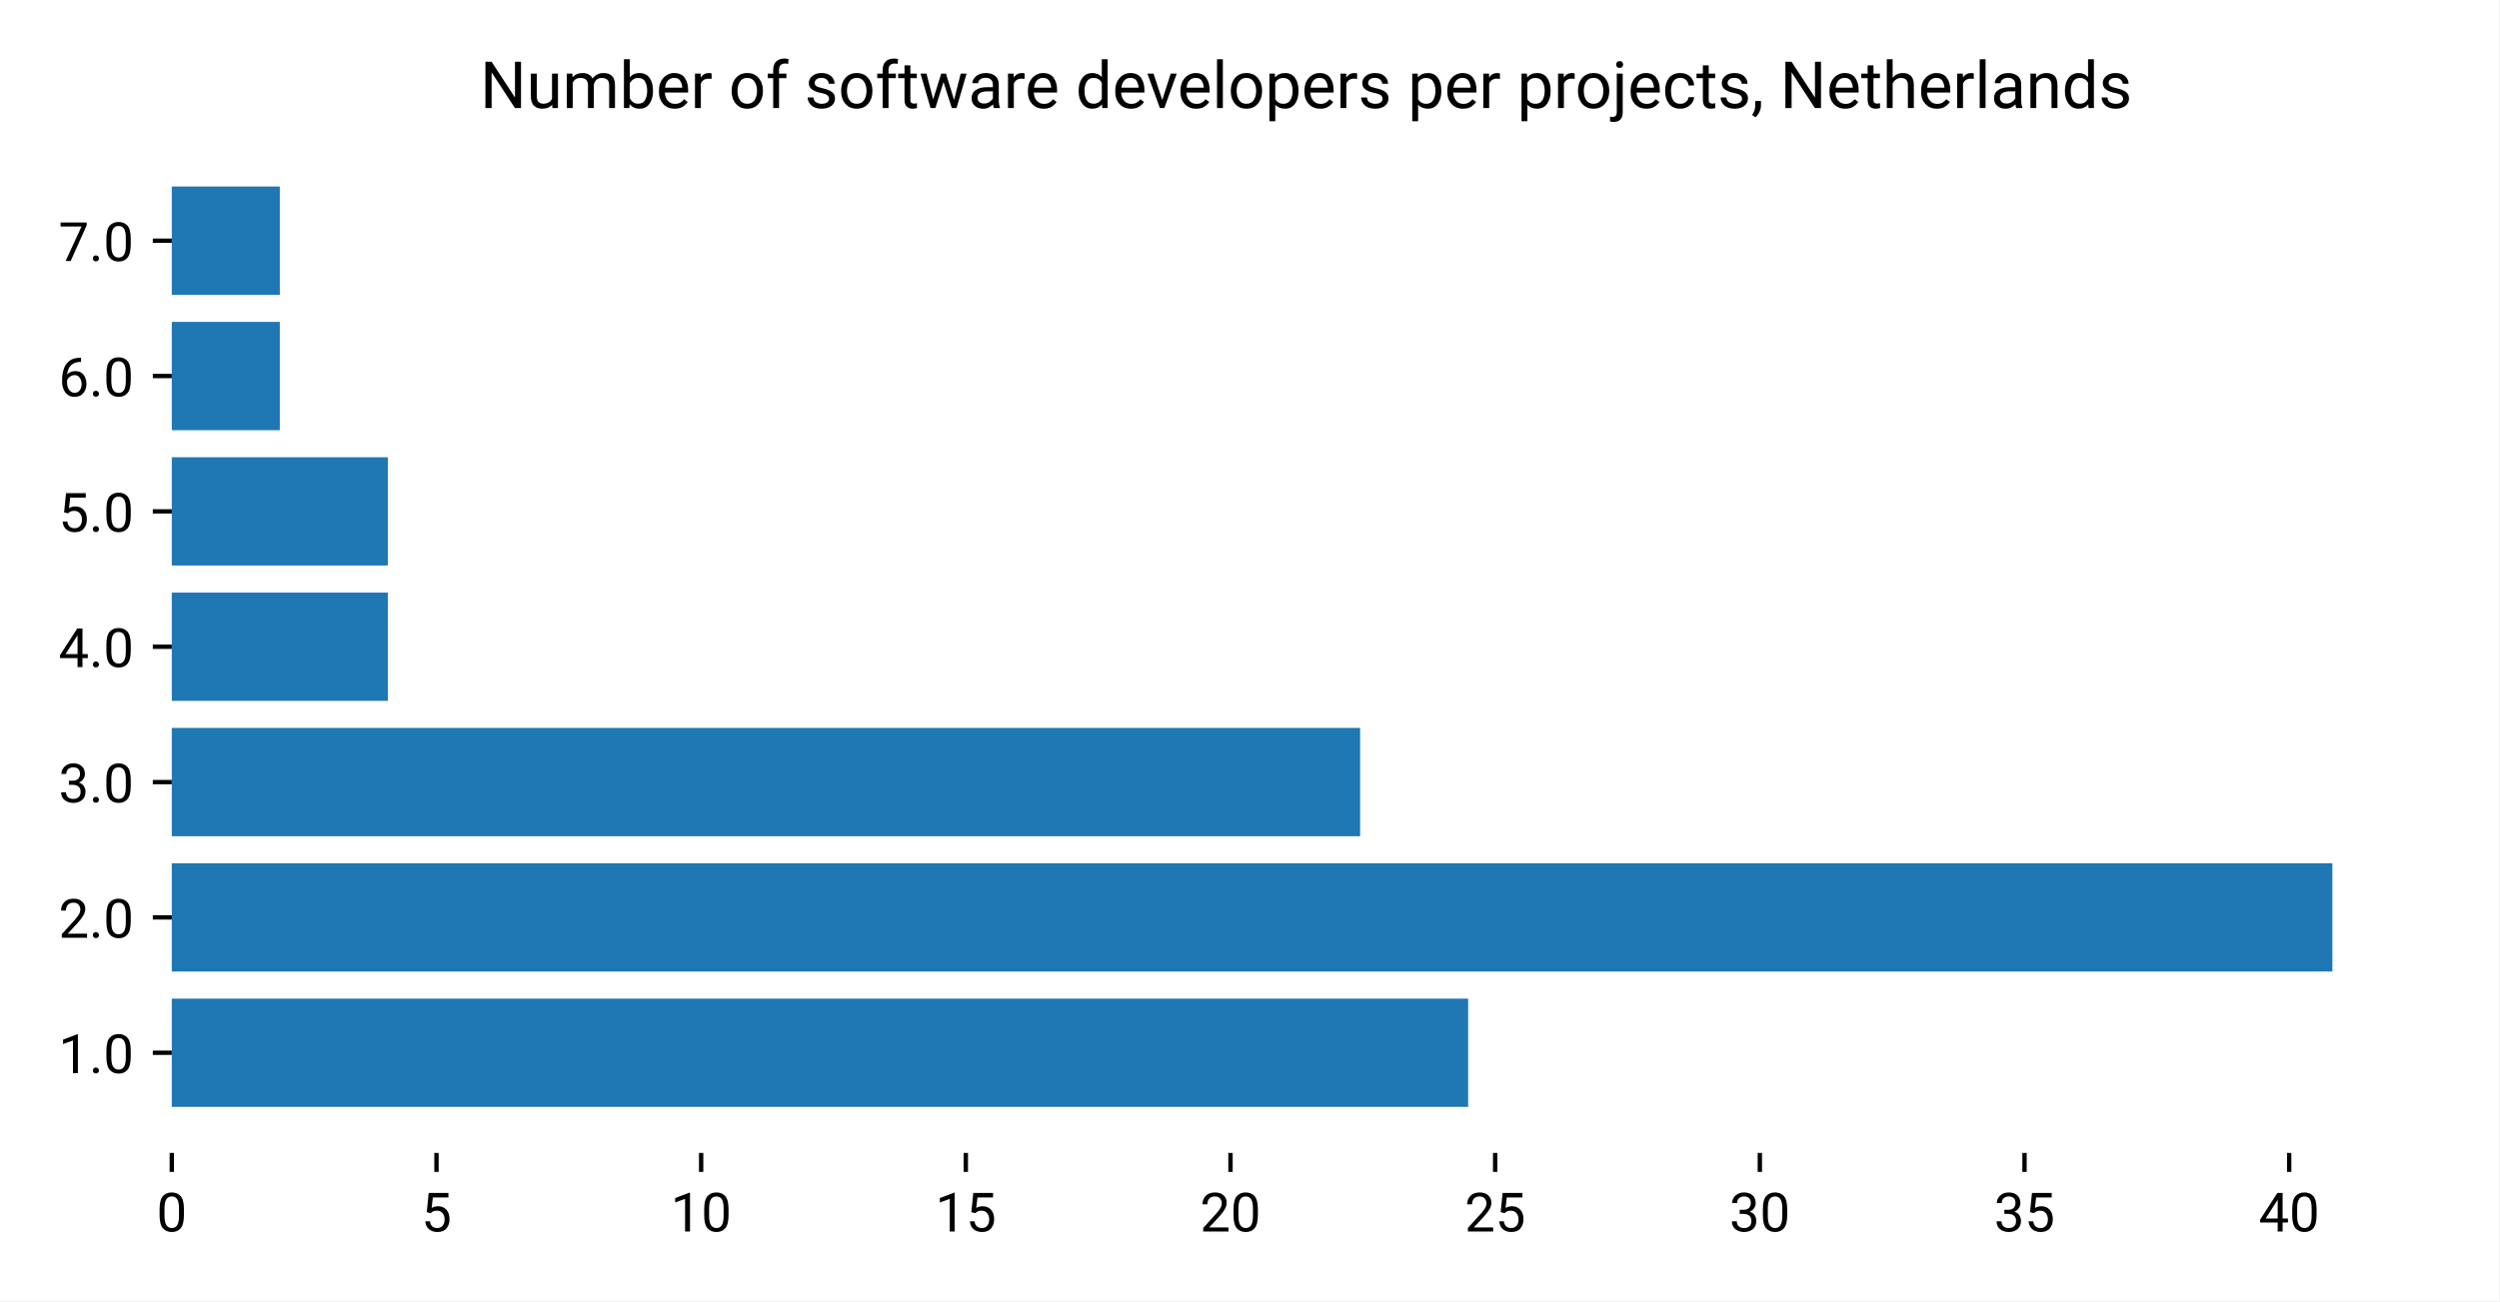
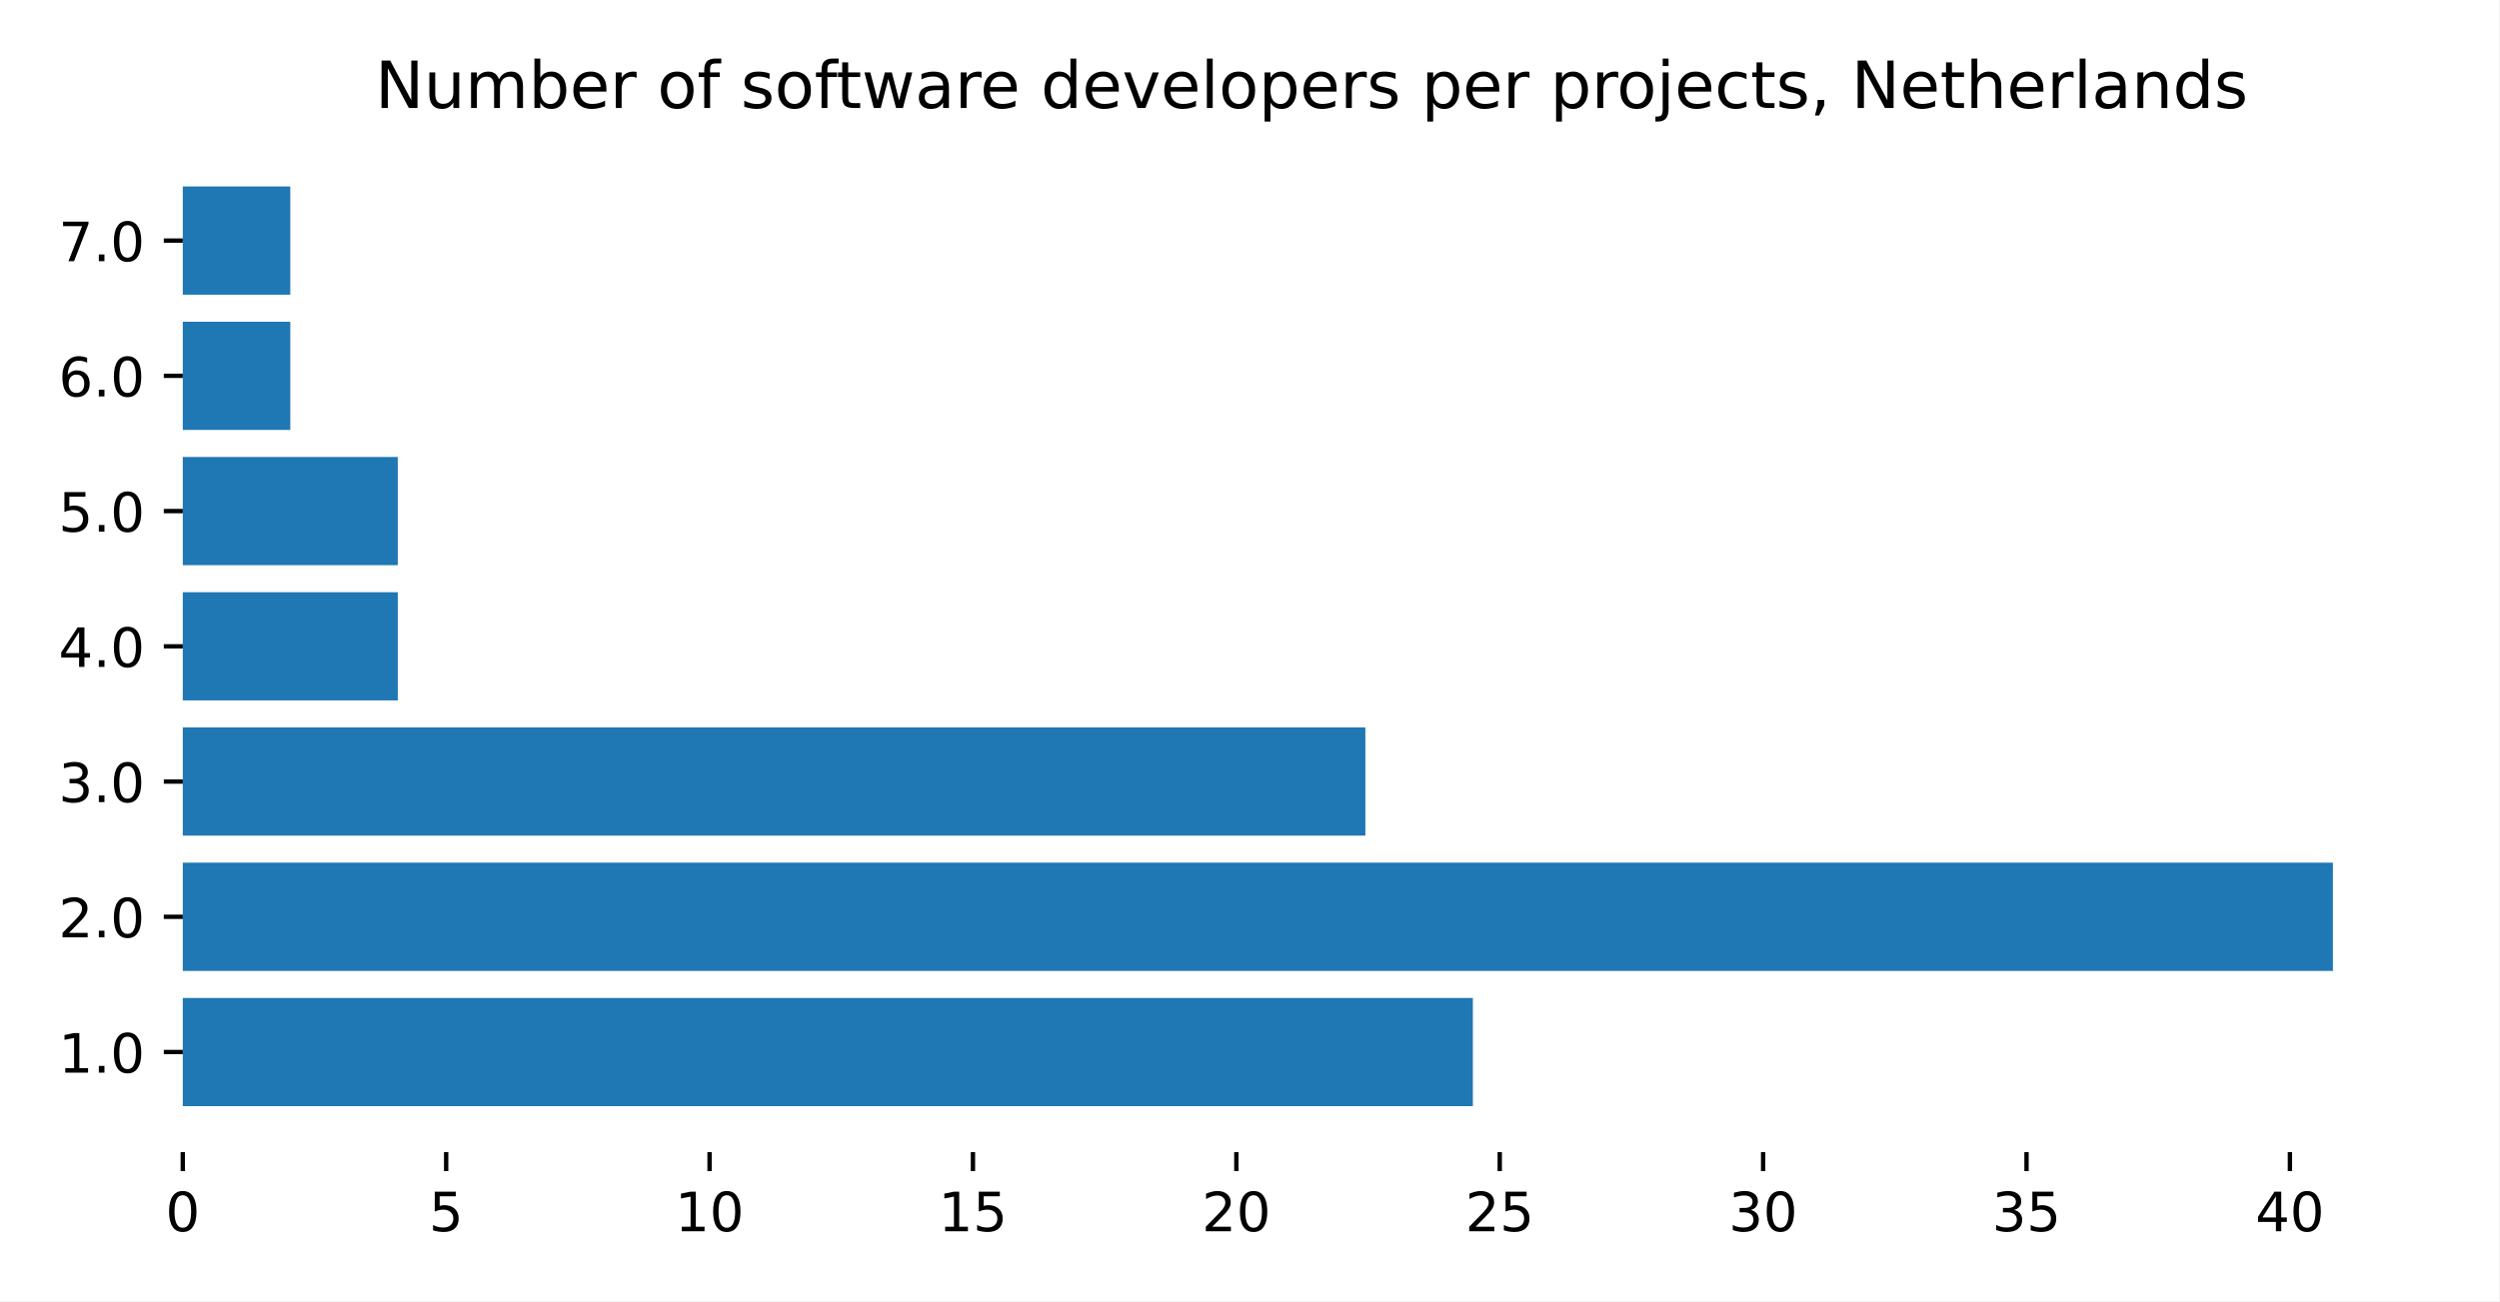
<svg xmlns="http://www.w3.org/2000/svg" xmlns:xlink="http://www.w3.org/1999/xlink" height="240pt" version="1.1" viewBox="0 0 460.8 240" width="460.8pt">
  <defs>
    <style type="text/css">*{stroke-linecap:butt;stroke-linejoin:round;}</style>
  </defs>
  <g id="figure_1">
    <g id="patch_1">
      <path d="M 0 240  L 460.8 240  L 460.8 0  L 0 0  z " style="fill:#ffffff;" />
    </g>
    <g id="axes_1">
      <g id="patch_2">
-         <path d="M 31.678 212.669  L 450 212.669  L 450 25.924  L 31.678 25.924  z " style="fill:#ffffff;" />
+         <path d="M 33.703 212.522  L 450 212.522  L 450 25.918  L 33.703 25.918  z " style="fill:#ffffff;" />
      </g>
      <g id="patch_3">
-         <path clip-path="url(#p0463eef685)" d="M 31.678 204.18  L 270.719 204.18  L 270.719 184.208  L 31.678 184.208  z " style="fill:#1f77b4;" />
+         <path clip-path="url(#p726d994c26)" d="M 33.703 204.04  L 271.587 204.04  L 271.587 184.082  L 33.703 184.082  z " style="fill:#1f77b4;" />
      </g>
      <g id="patch_4">
-         <path clip-path="url(#p0463eef685)" d="M 31.678 179.214  L 430.08 179.214  L 430.08 159.242  L 31.678 159.242  z " style="fill:#1f77b4;" />
+         <path clip-path="url(#p726d994c26)" d="M 33.703 179.093  L 430.176 179.093  L 430.176 159.135  L 33.703 159.135  z " style="fill:#1f77b4;" />
      </g>
      <g id="patch_5">
-         <path clip-path="url(#p0463eef685)" d="M 31.678 154.249  L 250.799 154.249  L 250.799 134.276  L 31.678 134.276  z " style="fill:#1f77b4;" />
+         <path clip-path="url(#p726d994c26)" d="M 33.703 154.146  L 251.763 154.146  L 251.763 134.188  L 33.703 134.188  z " style="fill:#1f77b4;" />
      </g>
      <g id="patch_6">
-         <path clip-path="url(#p0463eef685)" d="M 31.678 129.283  L 71.518 129.283  L 71.518 109.31  L 31.678 109.31  z " style="fill:#1f77b4;" />
+         <path clip-path="url(#p726d994c26)" d="M 33.703 129.199  L 73.35 129.199  L 73.35 109.241  L 33.703 109.241  z " style="fill:#1f77b4;" />
      </g>
      <g id="patch_7">
-         <path clip-path="url(#p0463eef685)" d="M 31.678 104.317  L 71.518 104.317  L 71.518 84.344  L 31.678 84.344  z " style="fill:#1f77b4;" />
+         <path clip-path="url(#p726d994c26)" d="M 33.703 104.252  L 73.35 104.252  L 73.35 84.294  L 33.703 84.294  z " style="fill:#1f77b4;" />
      </g>
      <g id="patch_8">
-         <path clip-path="url(#p0463eef685)" d="M 31.678 79.351  L 51.598 79.351  L 51.598 59.378  L 31.678 59.378  z " style="fill:#1f77b4;" />
+         <path clip-path="url(#p726d994c26)" d="M 33.703 79.305  L 53.527 79.305  L 53.527 59.347  L 33.703 59.347  z " style="fill:#1f77b4;" />
      </g>
      <g id="patch_9">
-         <path clip-path="url(#p0463eef685)" d="M 31.678 54.385  L 51.598 54.385  L 51.598 34.412  L 31.678 34.412  z " style="fill:#1f77b4;" />
+         <path clip-path="url(#p726d994c26)" d="M 33.703 54.358  L 53.527 54.358  L 53.527 34.4  L 33.703 34.4  z " style="fill:#1f77b4;" />
      </g>
      <g id="matplotlib.axis_1">
        <g id="xtick_1">
          <g id="line2d_1">
            <defs>
-               <path d="M 0 0  L 0 3.5  " id="m3d920aa6e3" style="stroke:#000000;stroke-width:0.8;" />
+               <path d="M 0 0  L 0 3.5  " id="mc3a356a46d" style="stroke:#000000;stroke-width:0.8;" />
            </defs>
            <g>
-               <use style="stroke:#000000;stroke-width:0.8;" x="31.678" xlink:href="#m3d920aa6e3" y="212.669" />
+               <use style="stroke:#000000;stroke-width:0.8;" x="33.703" xlink:href="#mc3a356a46d" y="212.522" />
            </g>
          </g>
          <g id="text_1">
-             <text style="font-family:Roboto;font-size:10px;font-stretch:normal;font-style:normal;font-weight:normal;text-anchor:middle;" transform="rotate(-0, 31.67813, 227.1687)" x="31.678" y="227.169">0</text>
+             <text style="font-family:DejaVu Sans;font-size:10px;font-stretch:normal;font-style:normal;font-weight:normal;text-anchor:middle;" transform="rotate(-0, 33.70312, 227.1203)" x="33.703" y="227.12">0</text>
          </g>
        </g>
        <g id="xtick_2">
          <g id="line2d_2">
            <g>
-               <use style="stroke:#000000;stroke-width:0.8;" x="80.482" xlink:href="#m3d920aa6e3" y="212.669" />
+               <use style="stroke:#000000;stroke-width:0.8;" x="82.271" xlink:href="#mc3a356a46d" y="212.522" />
            </g>
          </g>
          <g id="text_2">
-             <text style="font-family:Roboto;font-size:10px;font-stretch:normal;font-style:normal;font-weight:normal;text-anchor:middle;" transform="rotate(-0, 80.48234, 227.1687)" x="80.482" y="227.169">5</text>
+             <text style="font-family:DejaVu Sans;font-size:10px;font-stretch:normal;font-style:normal;font-weight:normal;text-anchor:middle;" transform="rotate(-0, 82.27109, 227.1203)" x="82.271" y="227.12">5</text>
          </g>
        </g>
        <g id="xtick_3">
          <g id="line2d_3">
            <g>
-               <use style="stroke:#000000;stroke-width:0.8;" x="129.287" xlink:href="#m3d920aa6e3" y="212.669" />
+               <use style="stroke:#000000;stroke-width:0.8;" x="130.839" xlink:href="#mc3a356a46d" y="212.522" />
            </g>
          </g>
          <g id="text_3">
-             <text style="font-family:Roboto;font-size:10px;font-stretch:normal;font-style:normal;font-weight:normal;text-anchor:middle;" transform="rotate(-0, 129.2866, 227.1687)" x="129.287" y="227.169">10</text>
+             <text style="font-family:DejaVu Sans;font-size:10px;font-stretch:normal;font-style:normal;font-weight:normal;text-anchor:middle;" transform="rotate(-0, 130.8391, 227.1203)" x="130.839" y="227.12">10</text>
          </g>
        </g>
        <g id="xtick_4">
          <g id="line2d_4">
            <g>
-               <use style="stroke:#000000;stroke-width:0.8;" x="178.091" xlink:href="#m3d920aa6e3" y="212.669" />
+               <use style="stroke:#000000;stroke-width:0.8;" x="179.407" xlink:href="#mc3a356a46d" y="212.522" />
            </g>
          </g>
          <g id="text_4">
-             <text style="font-family:Roboto;font-size:10px;font-stretch:normal;font-style:normal;font-weight:normal;text-anchor:middle;" transform="rotate(-0, 178.0908, 227.1687)" x="178.091" y="227.169">15</text>
+             <text style="font-family:DejaVu Sans;font-size:10px;font-stretch:normal;font-style:normal;font-weight:normal;text-anchor:middle;" transform="rotate(-0, 179.407, 227.1203)" x="179.407" y="227.12">15</text>
          </g>
        </g>
        <g id="xtick_5">
          <g id="line2d_5">
            <g>
-               <use style="stroke:#000000;stroke-width:0.8;" x="226.895" xlink:href="#m3d920aa6e3" y="212.669" />
+               <use style="stroke:#000000;stroke-width:0.8;" x="227.975" xlink:href="#mc3a356a46d" y="212.522" />
            </g>
          </g>
          <g id="text_5">
-             <text style="font-family:Roboto;font-size:10px;font-stretch:normal;font-style:normal;font-weight:normal;text-anchor:middle;" transform="rotate(-0, 226.895, 227.1687)" x="226.895" y="227.169">20</text>
+             <text style="font-family:DejaVu Sans;font-size:10px;font-stretch:normal;font-style:normal;font-weight:normal;text-anchor:middle;" transform="rotate(-0, 227.975, 227.1203)" x="227.975" y="227.12">20</text>
          </g>
        </g>
        <g id="xtick_6">
          <g id="line2d_6">
            <g>
-               <use style="stroke:#000000;stroke-width:0.8;" x="275.699" xlink:href="#m3d920aa6e3" y="212.669" />
+               <use style="stroke:#000000;stroke-width:0.8;" x="276.543" xlink:href="#mc3a356a46d" y="212.522" />
            </g>
          </g>
          <g id="text_6">
-             <text style="font-family:Roboto;font-size:10px;font-stretch:normal;font-style:normal;font-weight:normal;text-anchor:middle;" transform="rotate(-0, 275.6992, 227.1687)" x="275.699" y="227.169">25</text>
+             <text style="font-family:DejaVu Sans;font-size:10px;font-stretch:normal;font-style:normal;font-weight:normal;text-anchor:middle;" transform="rotate(-0, 276.543, 227.1203)" x="276.543" y="227.12">25</text>
          </g>
        </g>
        <g id="xtick_7">
          <g id="line2d_7">
            <g>
-               <use style="stroke:#000000;stroke-width:0.8;" x="324.503" xlink:href="#m3d920aa6e3" y="212.669" />
+               <use style="stroke:#000000;stroke-width:0.8;" x="325.111" xlink:href="#mc3a356a46d" y="212.522" />
            </g>
          </g>
          <g id="text_7">
-             <text style="font-family:Roboto;font-size:10px;font-stretch:normal;font-style:normal;font-weight:normal;text-anchor:middle;" transform="rotate(-0, 324.5034, 227.1687)" x="324.503" y="227.169">30</text>
+             <text style="font-family:DejaVu Sans;font-size:10px;font-stretch:normal;font-style:normal;font-weight:normal;text-anchor:middle;" transform="rotate(-0, 325.1109, 227.1203)" x="325.111" y="227.12">30</text>
          </g>
        </g>
        <g id="xtick_8">
          <g id="line2d_8">
            <g>
-               <use style="stroke:#000000;stroke-width:0.8;" x="373.308" xlink:href="#m3d920aa6e3" y="212.669" />
+               <use style="stroke:#000000;stroke-width:0.8;" x="373.679" xlink:href="#mc3a356a46d" y="212.522" />
            </g>
          </g>
          <g id="text_8">
-             <text style="font-family:Roboto;font-size:10px;font-stretch:normal;font-style:normal;font-weight:normal;text-anchor:middle;" transform="rotate(-0, 373.3077, 227.1687)" x="373.308" y="227.169">35</text>
+             <text style="font-family:DejaVu Sans;font-size:10px;font-stretch:normal;font-style:normal;font-weight:normal;text-anchor:middle;" transform="rotate(-0, 373.6789, 227.1203)" x="373.679" y="227.12">35</text>
          </g>
        </g>
        <g id="xtick_9">
          <g id="line2d_9">
            <g>
-               <use style="stroke:#000000;stroke-width:0.8;" x="422.112" xlink:href="#m3d920aa6e3" y="212.669" />
+               <use style="stroke:#000000;stroke-width:0.8;" x="422.247" xlink:href="#mc3a356a46d" y="212.522" />
            </g>
          </g>
          <g id="text_9">
-             <text style="font-family:Roboto;font-size:10px;font-stretch:normal;font-style:normal;font-weight:normal;text-anchor:middle;" transform="rotate(-0, 422.1119, 227.1687)" x="422.112" y="227.169">40</text>
+             <text style="font-family:DejaVu Sans;font-size:10px;font-stretch:normal;font-style:normal;font-weight:normal;text-anchor:middle;" transform="rotate(-0, 422.2469, 227.1203)" x="422.247" y="227.12">40</text>
          </g>
        </g>
      </g>
      <g id="matplotlib.axis_2">
        <g id="ytick_1">
          <g id="line2d_10">
            <defs>
-               <path d="M 0 0  L -3.5 0  " id="m57b491b954" style="stroke:#000000;stroke-width:0.8;" />
+               <path d="M 0 0  L -3.5 0  " id="m82278324de" style="stroke:#000000;stroke-width:0.8;" />
            </defs>
            <g>
-               <use style="stroke:#000000;stroke-width:0.8;" x="31.678" xlink:href="#m57b491b954" y="194.194" />
+               <use style="stroke:#000000;stroke-width:0.8;" x="33.703" xlink:href="#m82278324de" y="194.061" />
            </g>
          </g>
          <g id="text_10">
-             <text style="font-family:Roboto;font-size:10px;font-stretch:normal;font-style:normal;font-weight:normal;text-anchor:end;" transform="rotate(-0, 24.67813, 197.944)" x="24.678" y="197.944">1.0</text>
+             <text style="font-family:DejaVu Sans;font-size:10px;font-stretch:normal;font-style:normal;font-weight:normal;text-anchor:end;" transform="rotate(-0, 26.70312, 197.8603)" x="26.703" y="197.86">1.0</text>
          </g>
        </g>
        <g id="ytick_2">
          <g id="line2d_11">
            <g>
-               <use style="stroke:#000000;stroke-width:0.8;" x="31.678" xlink:href="#m57b491b954" y="169.228" />
+               <use style="stroke:#000000;stroke-width:0.8;" x="33.703" xlink:href="#m82278324de" y="169.114" />
            </g>
          </g>
          <g id="text_11">
-             <text style="font-family:Roboto;font-size:10px;font-stretch:normal;font-style:normal;font-weight:normal;text-anchor:end;" transform="rotate(-0, 24.67813, 172.9781)" x="24.678" y="172.978">2.0</text>
+             <text style="font-family:DejaVu Sans;font-size:10px;font-stretch:normal;font-style:normal;font-weight:normal;text-anchor:end;" transform="rotate(-0, 26.70312, 172.9133)" x="26.703" y="172.913">2.0</text>
          </g>
        </g>
        <g id="ytick_3">
          <g id="line2d_12">
            <g>
-               <use style="stroke:#000000;stroke-width:0.8;" x="31.678" xlink:href="#m57b491b954" y="144.262" />
+               <use style="stroke:#000000;stroke-width:0.8;" x="33.703" xlink:href="#m82278324de" y="144.167" />
            </g>
          </g>
          <g id="text_12">
-             <text style="font-family:Roboto;font-size:10px;font-stretch:normal;font-style:normal;font-weight:normal;text-anchor:end;" transform="rotate(-0, 24.67813, 148.0122)" x="24.678" y="148.012">3.0</text>
+             <text style="font-family:DejaVu Sans;font-size:10px;font-stretch:normal;font-style:normal;font-weight:normal;text-anchor:end;" transform="rotate(-0, 26.70312, 147.9662)" x="26.703" y="147.966">3.0</text>
          </g>
        </g>
        <g id="ytick_4">
          <g id="line2d_13">
            <g>
-               <use style="stroke:#000000;stroke-width:0.8;" x="31.678" xlink:href="#m57b491b954" y="119.296" />
+               <use style="stroke:#000000;stroke-width:0.8;" x="33.703" xlink:href="#m82278324de" y="119.22" />
            </g>
          </g>
          <g id="text_13">
-             <text style="font-family:Roboto;font-size:10px;font-stretch:normal;font-style:normal;font-weight:normal;text-anchor:end;" transform="rotate(-0, 24.67813, 123.0463)" x="24.678" y="123.046">4.0</text>
+             <text style="font-family:DejaVu Sans;font-size:10px;font-stretch:normal;font-style:normal;font-weight:normal;text-anchor:end;" transform="rotate(-0, 26.70312, 123.0192)" x="26.703" y="123.019">4.0</text>
          </g>
        </g>
        <g id="ytick_5">
          <g id="line2d_14">
            <g>
-               <use style="stroke:#000000;stroke-width:0.8;" x="31.678" xlink:href="#m57b491b954" y="94.33" />
+               <use style="stroke:#000000;stroke-width:0.8;" x="33.703" xlink:href="#m82278324de" y="94.273" />
            </g>
          </g>
          <g id="text_14">
-             <text style="font-family:Roboto;font-size:10px;font-stretch:normal;font-style:normal;font-weight:normal;text-anchor:end;" transform="rotate(-0, 24.67813, 98.08034)" x="24.678" y="98.08">5.0</text>
+             <text style="font-family:DejaVu Sans;font-size:10px;font-stretch:normal;font-style:normal;font-weight:normal;text-anchor:end;" transform="rotate(-0, 26.70312, 98.07219)" x="26.703" y="98.072">5.0</text>
          </g>
        </g>
        <g id="ytick_6">
          <g id="line2d_15">
            <g>
-               <use style="stroke:#000000;stroke-width:0.8;" x="31.678" xlink:href="#m57b491b954" y="69.364" />
+               <use style="stroke:#000000;stroke-width:0.8;" x="33.703" xlink:href="#m82278324de" y="69.326" />
            </g>
          </g>
          <g id="text_15">
-             <text style="font-family:Roboto;font-size:10px;font-stretch:normal;font-style:normal;font-weight:normal;text-anchor:end;" transform="rotate(-0, 24.67813, 73.11443)" x="24.678" y="73.114">6.0</text>
+             <text style="font-family:DejaVu Sans;font-size:10px;font-stretch:normal;font-style:normal;font-weight:normal;text-anchor:end;" transform="rotate(-0, 26.70312, 73.12517)" x="26.703" y="73.125">6.0</text>
          </g>
        </g>
        <g id="ytick_7">
          <g id="line2d_16">
            <g>
-               <use style="stroke:#000000;stroke-width:0.8;" x="31.678" xlink:href="#m57b491b954" y="44.399" />
+               <use style="stroke:#000000;stroke-width:0.8;" x="33.703" xlink:href="#m82278324de" y="44.379" />
            </g>
          </g>
          <g id="text_16">
-             <text style="font-family:Roboto;font-size:10px;font-stretch:normal;font-style:normal;font-weight:normal;text-anchor:end;" transform="rotate(-0, 24.67813, 48.14852)" x="24.678" y="48.149">7.0</text>
+             <text style="font-family:DejaVu Sans;font-size:10px;font-stretch:normal;font-style:normal;font-weight:normal;text-anchor:end;" transform="rotate(-0, 26.70312, 48.17814)" x="26.703" y="48.178">7.0</text>
          </g>
        </g>
      </g>
      <g id="text_17">
-         <text style="font-family:Roboto;font-size:12px;font-stretch:normal;font-style:normal;font-weight:normal;text-anchor:middle;" transform="rotate(-0, 240.8391, 19.92375)" x="240.839" y="19.924">Number of software developers per projects, Netherlands</text>
+         <text style="font-family:DejaVu Sans;font-size:12px;font-stretch:normal;font-style:normal;font-weight:normal;text-anchor:middle;" transform="rotate(-0, 241.8516, 19.91812)" x="241.852" y="19.918">Number of software developers per projects, Netherlands</text>
      </g>
    </g>
  </g>
  <defs>
-     <clipPath id="p0463eef685">
-       <rect height="186.745" width="418.322" x="31.678" y="25.924" />
+     <clipPath id="p726d994c26">
+       <rect height="186.604" width="416.297" x="33.703" y="25.918" />
    </clipPath>
  </defs>
</svg>
